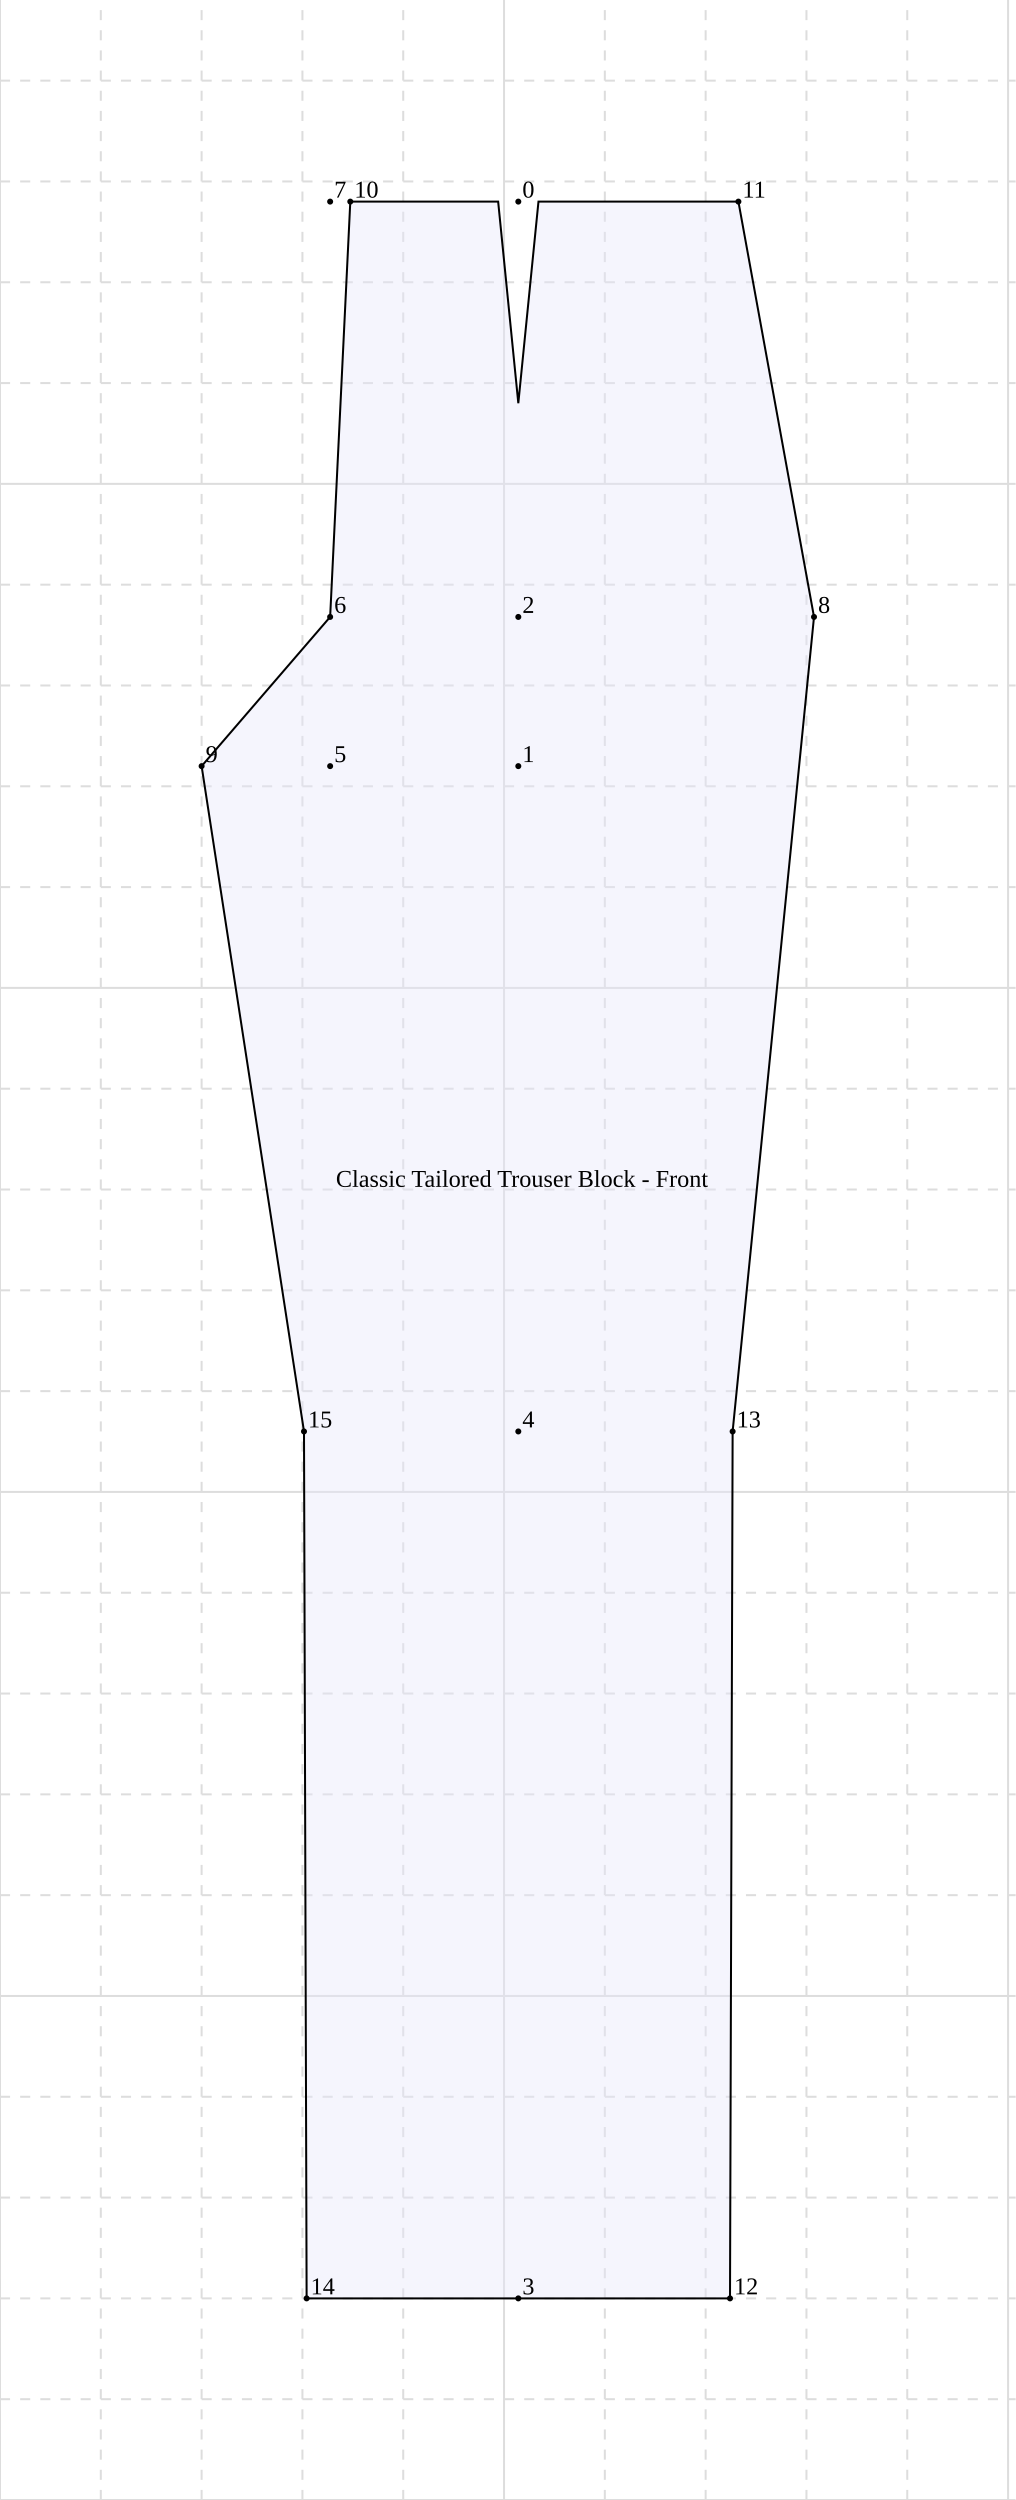
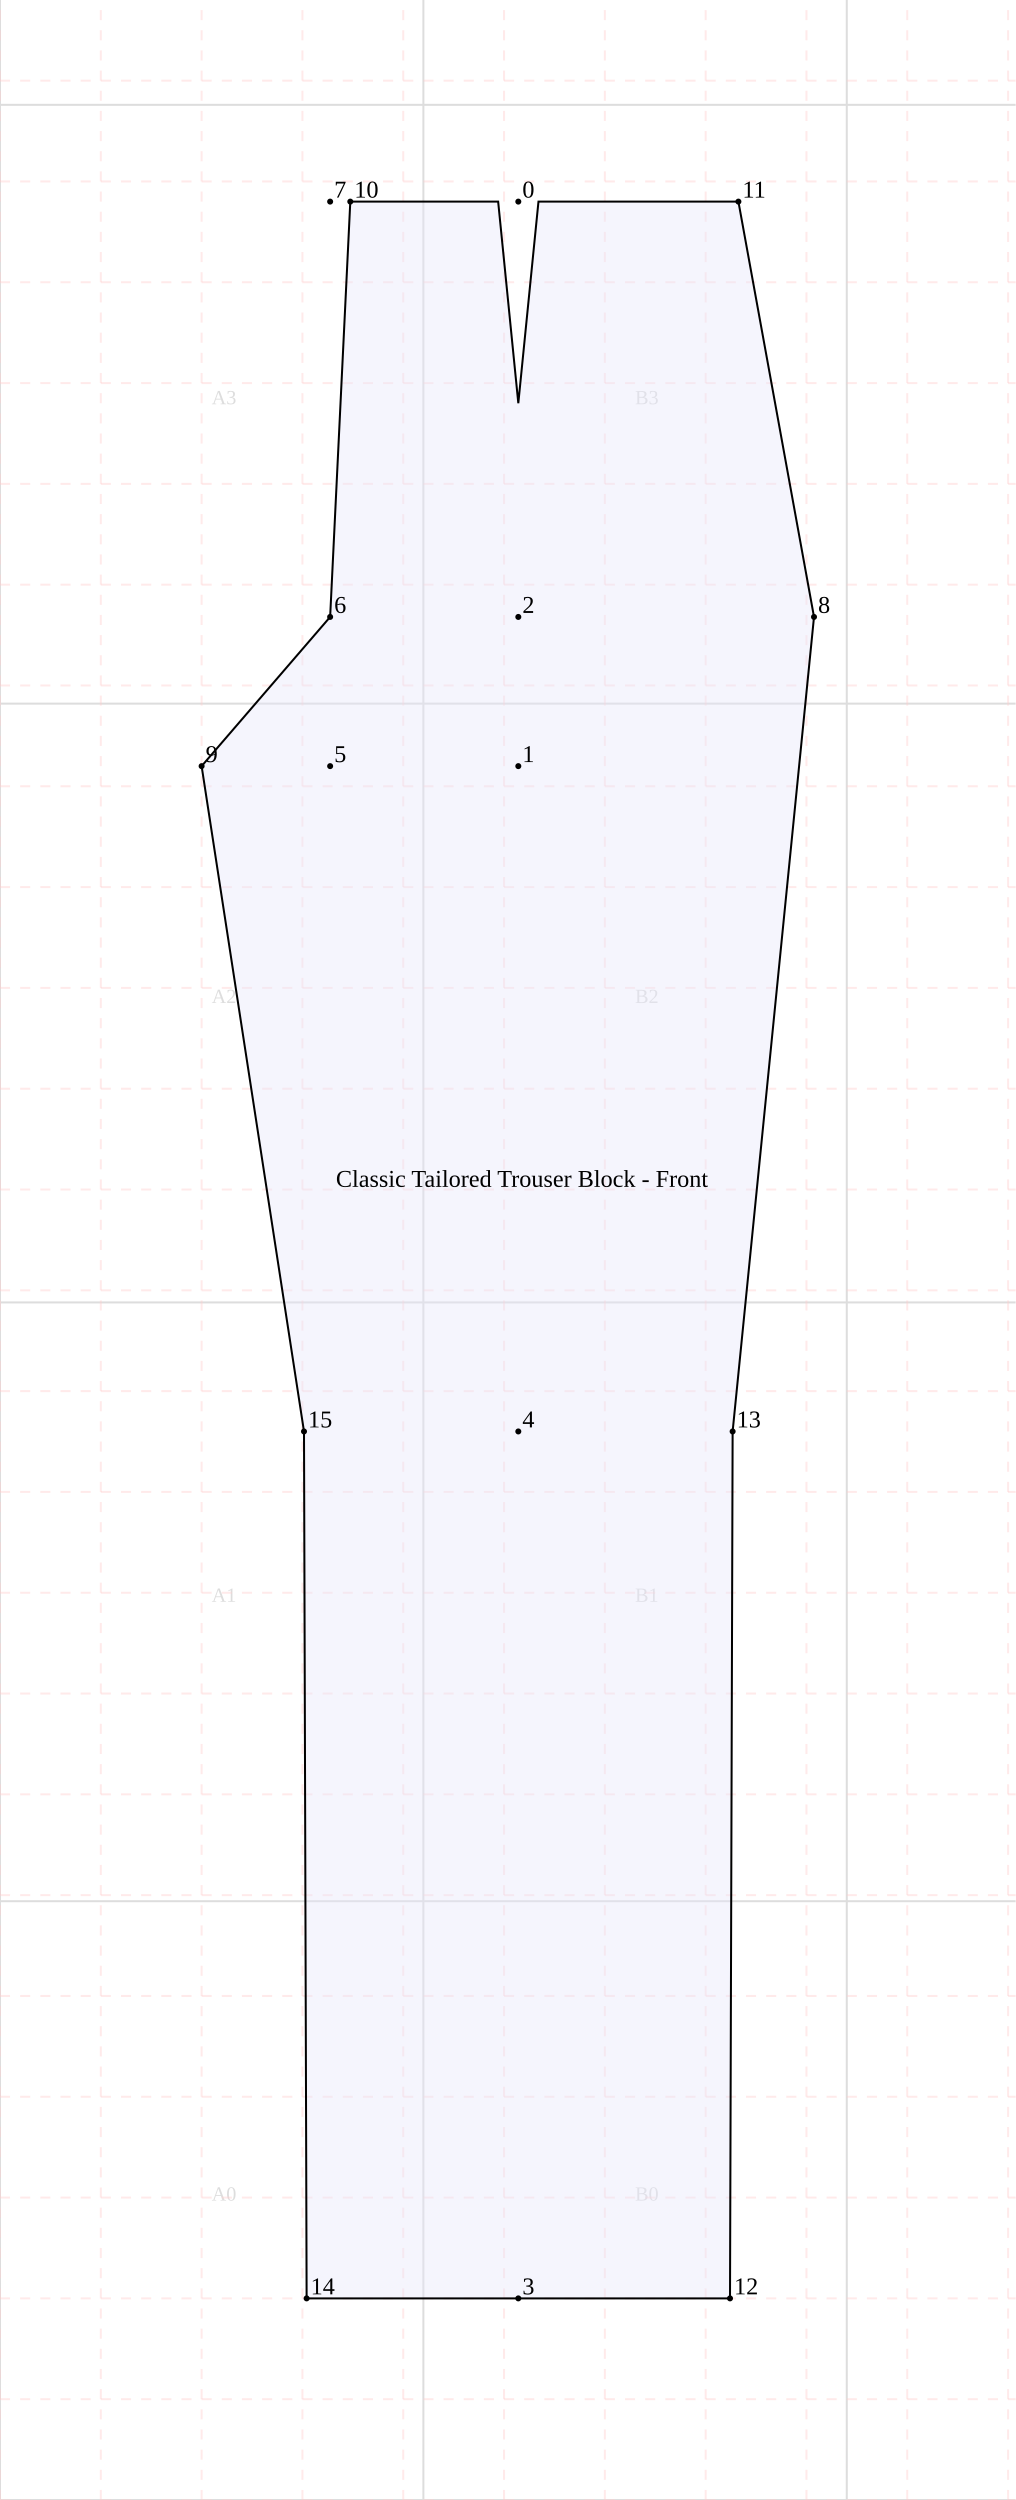
<svg xmlns="http://www.w3.org/2000/svg" width="503.75" height="1240.0" viewBox="-257.083 -100.0 503.75 1240.0" stroke="black" fill="none">
  <defs>
</defs>
  <path d="M-257.083,1140.0 L246.667,1140.0" stroke="#dddddd" />
-   <path d="M-257.083,1090.0 L246.667,1090.0" stroke="#dddddd" stroke-dasharray="5" />
-   <path d="M-257.083,1040.0 L246.667,1040.0" stroke="#dddddd" stroke-dasharray="5" />
-   <path d="M-257.083,990.0 L246.667,990.0" stroke="#dddddd" stroke-dasharray="5" />
-   <path d="M-257.083,940.0 L246.667,940.0" stroke="#dddddd" stroke-dasharray="5" />
-   <path d="M-257.083,890.0 L246.667,890.0" stroke="#dddddd" />
-   <path d="M-257.083,840.0 L246.667,840.0" stroke="#dddddd" stroke-dasharray="5" />
-   <path d="M-257.083,790.0 L246.667,790.0" stroke="#dddddd" stroke-dasharray="5" />
-   <path d="M-257.083,740.0 L246.667,740.0" stroke="#dddddd" stroke-dasharray="5" />
-   <path d="M-257.083,690.0 L246.667,690.0" stroke="#dddddd" stroke-dasharray="5" />
-   <path d="M-257.083,640.0 L246.667,640.0" stroke="#dddddd" />
-   <path d="M-257.083,590.0 L246.667,590.0" stroke="#dddddd" stroke-dasharray="5" />
-   <path d="M-257.083,540.0 L246.667,540.0" stroke="#dddddd" stroke-dasharray="5" />
-   <path d="M-257.083,490.0 L246.667,490.0" stroke="#dddddd" stroke-dasharray="5" />
-   <path d="M-257.083,440.0 L246.667,440.0" stroke="#dddddd" stroke-dasharray="5" />
-   <path d="M-257.083,390.0 L246.667,390.0" stroke="#dddddd" />
-   <path d="M-257.083,340.0 L246.667,340.0" stroke="#dddddd" stroke-dasharray="5" />
-   <path d="M-257.083,290.0 L246.667,290.0" stroke="#dddddd" stroke-dasharray="5" />
-   <path d="M-257.083,240.0 L246.667,240.0" stroke="#dddddd" stroke-dasharray="5" />
-   <path d="M-257.083,190.0 L246.667,190.0" stroke="#dddddd" stroke-dasharray="5" />
-   <path d="M-257.083,140.0 L246.667,140.0" stroke="#dddddd" />
-   <path d="M-257.083,90.0 L246.667,90.0" stroke="#dddddd" stroke-dasharray="5" />
-   <path d="M-257.083,40.0 L246.667,40.0" stroke="#dddddd" stroke-dasharray="5" />
-   <path d="M-257.083,-10.0 L246.667,-10.0" stroke="#dddddd" stroke-dasharray="5" />
-   <path d="M-257.083,-60.0 L246.667,-60.0" stroke="#dddddd" stroke-dasharray="5" />
+   <path d="M-257.083,843.0 L246.667,843.0" stroke="#dddddd" />
+   <path d="M-257.083,546.0 L246.667,546.0" stroke="#dddddd" />
+   <path d="M-257.083,249.0 L246.667,249.0" stroke="#dddddd" />
+   <path d="M-257.083,-48.0 L246.667,-48.0" stroke="#dddddd" />
  <path d="M-257.083,1140.0 L-257.083,-100" stroke="#dddddd" />
-   <path d="M-207.083,1140.0 L-207.083,-100" stroke="#dddddd" stroke-dasharray="5" />
-   <path d="M-157.083,1140.0 L-157.083,-100" stroke="#dddddd" stroke-dasharray="5" />
-   <path d="M-107.083,1140.0 L-107.083,-100" stroke="#dddddd" stroke-dasharray="5" />
-   <path d="M-57.083,1140.0 L-57.083,-100" stroke="#dddddd" stroke-dasharray="5" />
-   <path d="M-7.083,1140.0 L-7.083,-100" stroke="#dddddd" />
-   <path d="M42.917,1140.0 L42.917,-100" stroke="#dddddd" stroke-dasharray="5" />
-   <path d="M92.917,1140.0 L92.917,-100" stroke="#dddddd" stroke-dasharray="5" />
-   <path d="M142.917,1140.0 L142.917,-100" stroke="#dddddd" stroke-dasharray="5" />
-   <path d="M192.917,1140.0 L192.917,-100" stroke="#dddddd" stroke-dasharray="5" />
-   <path d="M242.917,1140.0 L242.917,-100" stroke="#dddddd" />
+   <path d="M-47.083,1140.0 L-47.083,-100" stroke="#dddddd" />
+   <path d="M162.917,1140.0 L162.917,-100" stroke="#dddddd" />
+   <text x="-152.083" y="991.5" font-size="10" stroke="none" fill="#dddddd" dy="0em">A0</text>
+   <text x="-152.083" y="694.5" font-size="10" stroke="none" fill="#dddddd" dy="0em">A1</text>
+   <text x="-152.083" y="397.5" font-size="10" stroke="none" fill="#dddddd" dy="0em">A2</text>
+   <text x="-152.083" y="100.5" font-size="10" stroke="none" fill="#dddddd" dy="0em">A3</text>
+   <text x="57.917" y="991.5" font-size="10" stroke="none" fill="#dddddd" dy="0em">B0</text>
+   <text x="57.917" y="694.5" font-size="10" stroke="none" fill="#dddddd" dy="0em">B1</text>
+   <text x="57.917" y="397.5" font-size="10" stroke="none" fill="#dddddd" dy="0em">B2</text>
+   <text x="57.917" y="100.5" font-size="10" stroke="none" fill="#dddddd" dy="0em">B3</text>
+   <path d="M-257.083,1140.0 L246.667,1140.0" stroke="#ffcccc66" stroke-dasharray="5" />
+   <path d="M-257.083,1090.0 L246.667,1090.0" stroke="#ffcccc66" stroke-dasharray="5" />
+   <path d="M-257.083,1040.0 L246.667,1040.0" stroke="#ffcccc66" stroke-dasharray="5" />
+   <path d="M-257.083,990.0 L246.667,990.0" stroke="#ffcccc66" stroke-dasharray="5" />
+   <path d="M-257.083,940.0 L246.667,940.0" stroke="#ffcccc66" stroke-dasharray="5" />
+   <path d="M-257.083,890.0 L246.667,890.0" stroke="#ffcccc66" stroke-dasharray="5" />
+   <path d="M-257.083,840.0 L246.667,840.0" stroke="#ffcccc66" stroke-dasharray="5" />
+   <path d="M-257.083,790.0 L246.667,790.0" stroke="#ffcccc66" stroke-dasharray="5" />
+   <path d="M-257.083,740.0 L246.667,740.0" stroke="#ffcccc66" stroke-dasharray="5" />
+   <path d="M-257.083,690.0 L246.667,690.0" stroke="#ffcccc66" stroke-dasharray="5" />
+   <path d="M-257.083,640.0 L246.667,640.0" stroke="#ffcccc66" stroke-dasharray="5" />
+   <path d="M-257.083,590.0 L246.667,590.0" stroke="#ffcccc66" stroke-dasharray="5" />
+   <path d="M-257.083,540.0 L246.667,540.0" stroke="#ffcccc66" stroke-dasharray="5" />
+   <path d="M-257.083,490.0 L246.667,490.0" stroke="#ffcccc66" stroke-dasharray="5" />
+   <path d="M-257.083,440.0 L246.667,440.0" stroke="#ffcccc66" stroke-dasharray="5" />
+   <path d="M-257.083,390.0 L246.667,390.0" stroke="#ffcccc66" stroke-dasharray="5" />
+   <path d="M-257.083,340.0 L246.667,340.0" stroke="#ffcccc66" stroke-dasharray="5" />
+   <path d="M-257.083,290.0 L246.667,290.0" stroke="#ffcccc66" stroke-dasharray="5" />
+   <path d="M-257.083,240.0 L246.667,240.0" stroke="#ffcccc66" stroke-dasharray="5" />
+   <path d="M-257.083,190.0 L246.667,190.0" stroke="#ffcccc66" stroke-dasharray="5" />
+   <path d="M-257.083,140.0 L246.667,140.0" stroke="#ffcccc66" stroke-dasharray="5" />
+   <path d="M-257.083,90.0 L246.667,90.0" stroke="#ffcccc66" stroke-dasharray="5" />
+   <path d="M-257.083,40.0 L246.667,40.0" stroke="#ffcccc66" stroke-dasharray="5" />
+   <path d="M-257.083,-10.0 L246.667,-10.0" stroke="#ffcccc66" stroke-dasharray="5" />
+   <path d="M-257.083,-60.0 L246.667,-60.0" stroke="#ffcccc66" stroke-dasharray="5" />
+   <path d="M-257.083,1140.0 L-257.083,-100" stroke="#ffcccc66" stroke-dasharray="5" />
+   <path d="M-207.083,1140.0 L-207.083,-100" stroke="#ffcccc66" stroke-dasharray="5" />
+   <path d="M-157.083,1140.0 L-157.083,-100" stroke="#ffcccc66" stroke-dasharray="5" />
+   <path d="M-107.083,1140.0 L-107.083,-100" stroke="#ffcccc66" stroke-dasharray="5" />
+   <path d="M-57.083,1140.0 L-57.083,-100" stroke="#ffcccc66" stroke-dasharray="5" />
+   <path d="M-7.083,1140.0 L-7.083,-100" stroke="#ffcccc66" stroke-dasharray="5" />
+   <path d="M42.917,1140.0 L42.917,-100" stroke="#ffcccc66" stroke-dasharray="5" />
+   <path d="M92.917,1140.0 L92.917,-100" stroke="#ffcccc66" stroke-dasharray="5" />
+   <path d="M142.917,1140.0 L142.917,-100" stroke="#ffcccc66" stroke-dasharray="5" />
+   <path d="M192.917,1140.0 L192.917,-100" stroke="#ffcccc66" stroke-dasharray="5" />
+   <path d="M242.917,1140.0 L242.917,-100" stroke="#ffcccc66" stroke-dasharray="5" />
  <g>
    <g>
      <path d="M-157.083,280.0 L-106.3,610.0 L-105.0,1040.0 L105.0,1040.0 L106.3,610.0 L146.667,206.0 L109.167,0 L10,-0.0 L7.105427357601002e-15,100.0 L-10,-0.0 L-83.333,0 L-93.333,206.0 L-157.083,280.0" fill="#E6E6FA66" stroke="black" />
      <text x="1.822" y="488.679" font-size="12" stroke="none" fill="black" text-anchor="middle" dy="0em">Classic Tailored Trouser Block - Front</text>
    </g>
    <g>
      <circle cx="0" cy="0" r="1" fill="black" />
      <text x="2" y="-2" font-size="12" fill="#000000" stroke="none" dy="0em">0</text>
    </g>
    <g>
      <circle cx="0" cy="280.0" r="1" fill="black" />
      <text x="2" y="278.0" font-size="12" fill="#000000" stroke="none" dy="0em">1</text>
    </g>
    <g>
      <circle cx="0" cy="206.0" r="1" fill="black" />
      <text x="2" y="204.0" font-size="12" fill="#000000" stroke="none" dy="0em">2</text>
    </g>
    <g>
      <circle cx="0" cy="1040.0" r="1" fill="black" />
      <text x="2" y="1038.0" font-size="12" fill="#000000" stroke="none" dy="0em">3</text>
    </g>
    <g>
      <circle cx="0.0" cy="610.0" r="1" fill="black" />
      <text x="2.0" y="608.0" font-size="12" fill="#000000" stroke="none" dy="0em">4</text>
    </g>
    <g>
      <circle cx="-93.333" cy="280.0" r="1" fill="black" />
      <text x="-91.333" y="278.0" font-size="12" fill="#000000" stroke="none" dy="0em">5</text>
    </g>
    <g>
      <circle cx="-93.333" cy="206.0" r="1" fill="black" />
      <text x="-91.333" y="204.0" font-size="12" fill="#000000" stroke="none" dy="0em">6</text>
    </g>
    <g>
      <circle cx="-93.333" cy="0" r="1" fill="black" />
      <text x="-91.333" y="-2" font-size="12" fill="#000000" stroke="none" dy="0em">7</text>
    </g>
    <g>
      <circle cx="146.667" cy="206.0" r="1" fill="black" />
      <text x="148.667" y="204.0" font-size="12" fill="#000000" stroke="none" dy="0em">8</text>
    </g>
    <g>
      <circle cx="-157.083" cy="280.0" r="1" fill="black" />
      <text x="-155.083" y="278.0" font-size="12" fill="#000000" stroke="none" dy="0em">9</text>
    </g>
    <g>
      <circle cx="-83.333" cy="0" r="1" fill="black" />
      <text x="-81.333" y="-2" font-size="12" fill="#000000" stroke="none" dy="0em">10</text>
    </g>
    <g>
      <circle cx="109.167" cy="0" r="1" fill="black" />
      <text x="111.167" y="-2" font-size="12" fill="#000000" stroke="none" dy="0em">11</text>
    </g>
    <g>
      <circle cx="105.0" cy="1040.0" r="1" fill="black" />
      <text x="107.0" y="1038.0" font-size="12" fill="#000000" stroke="none" dy="0em">12</text>
    </g>
    <g>
      <circle cx="106.3" cy="610.0" r="1" fill="black" />
      <text x="108.3" y="608.0" font-size="12" fill="#000000" stroke="none" dy="0em">13</text>
    </g>
    <g>
      <circle cx="-105.0" cy="1040.0" r="1" fill="black" />
      <text x="-103.0" y="1038.0" font-size="12" fill="#000000" stroke="none" dy="0em">14</text>
    </g>
    <g>
      <circle cx="-106.3" cy="610.0" r="1" fill="black" />
      <text x="-104.3" y="608.0" font-size="12" fill="#000000" stroke="none" dy="0em">15</text>
    </g>
  </g>
</svg>
